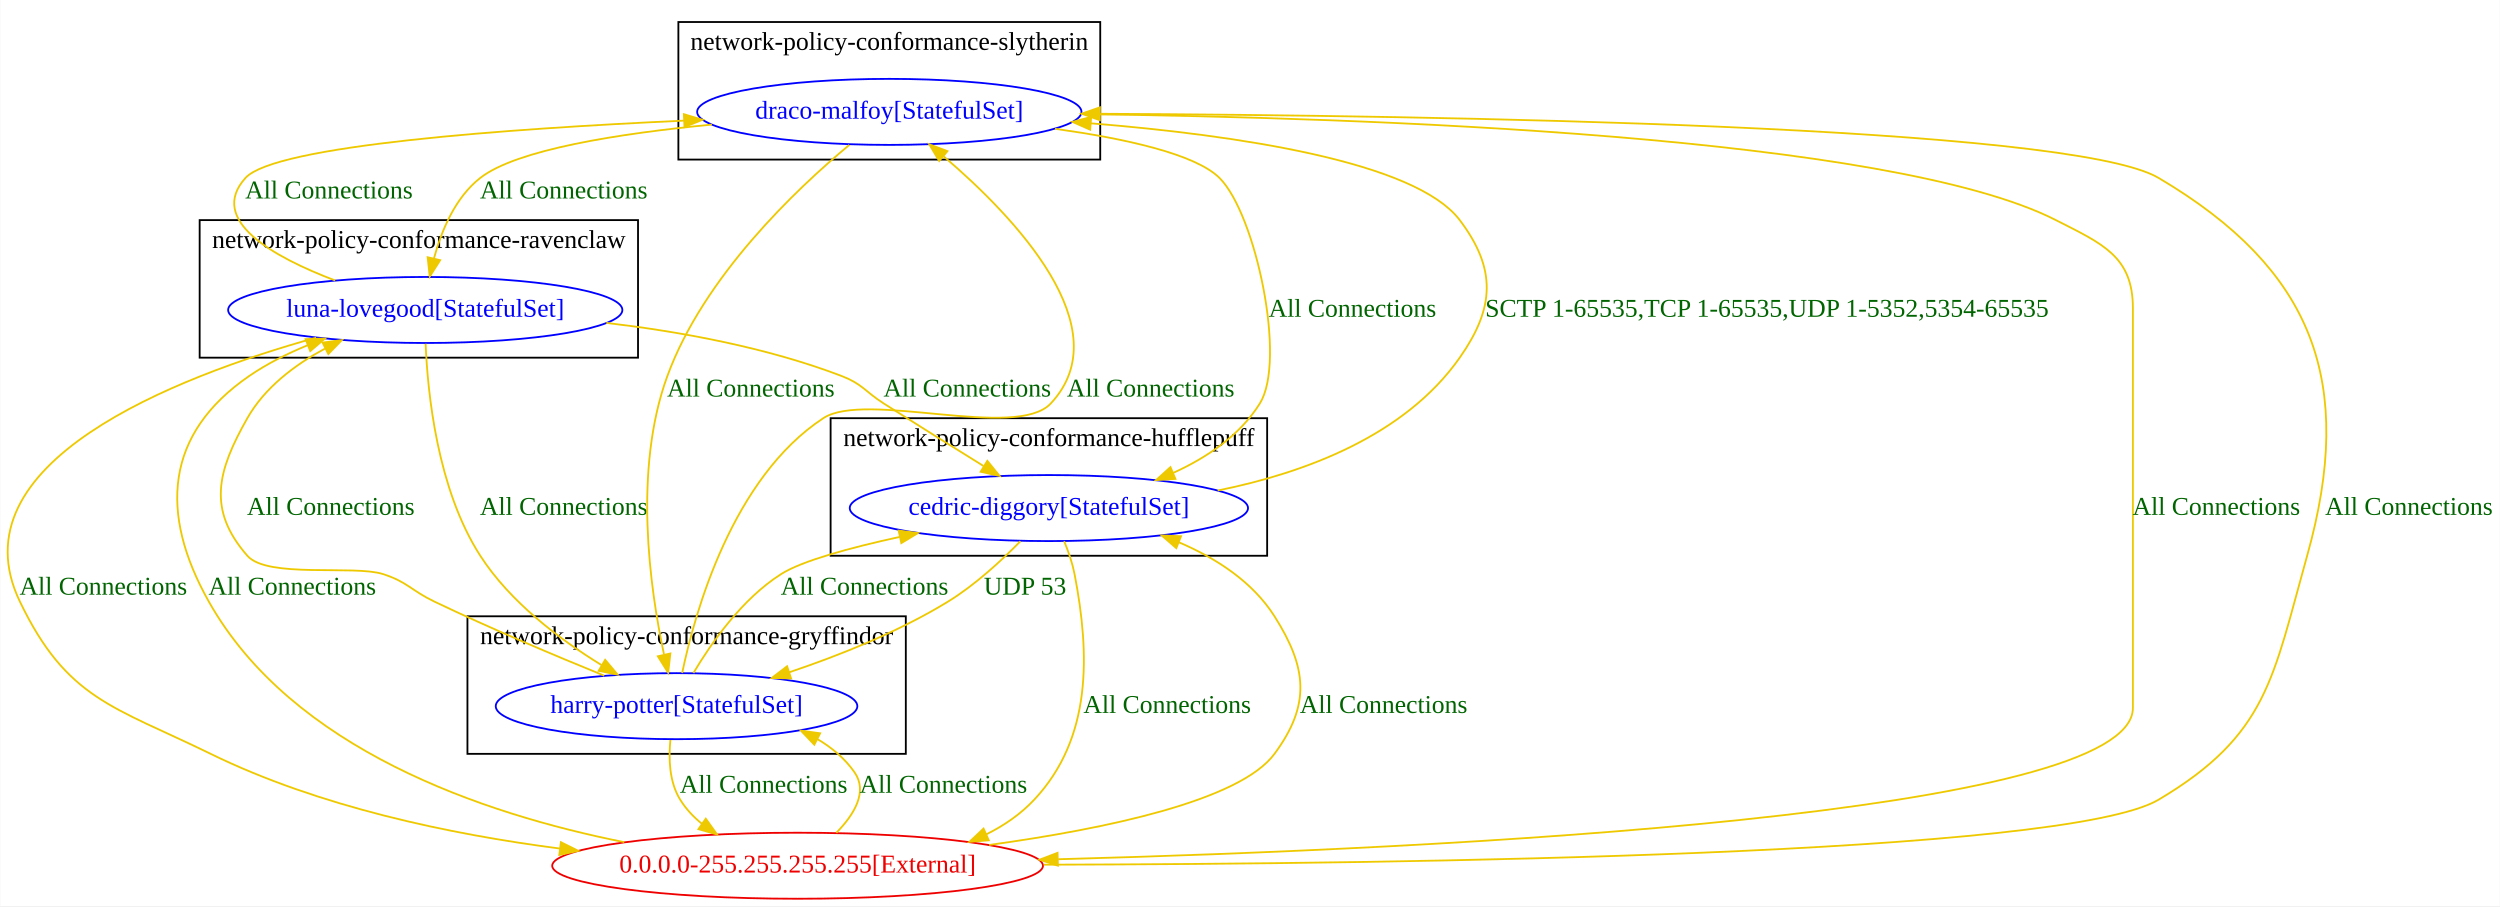
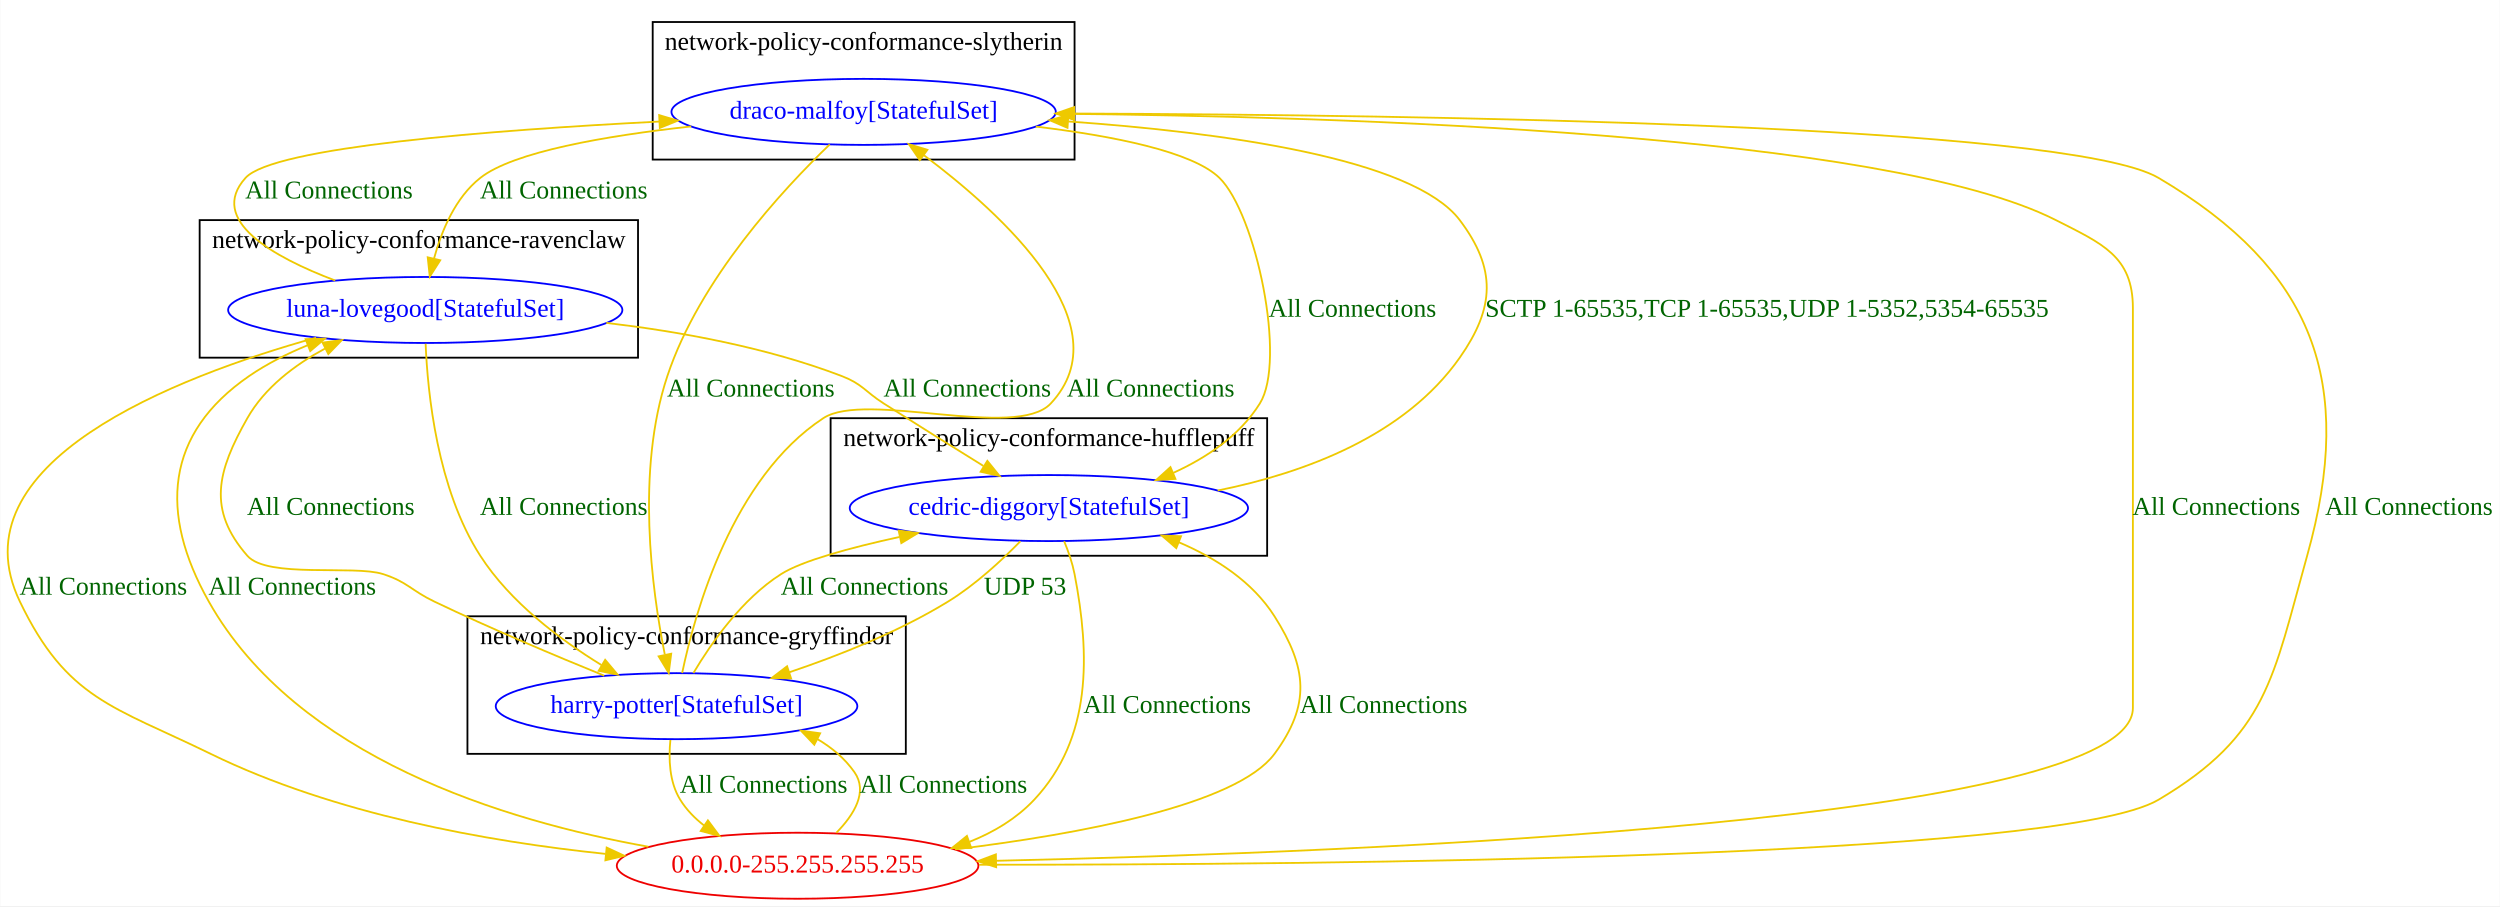
<svg xmlns="http://www.w3.org/2000/svg" width="1363pt" height="494pt" viewBox="0.00 0.00 1362.70 494.00">
  <g id="graph0" class="graph" transform="scale(1 1) rotate(0) translate(4 490)">
    <polygon fill="white" stroke="transparent" points="-4,4 -4,-490 1358.7,-490 1358.7,4 -4,4" />
+     <g id="clust3" class="cluster">
+       <polygon fill="none" stroke="black" points="104.7,-295 104.7,-370 343.7,-370 343.7,-295 104.7,-295" />
+       <text text-anchor="middle" x="224.2" y="-354.8" font-family="Times New Roman,serif" font-size="14.00">network-policy-conformance-ravenclaw</text>
+     </g>
+     <g id="clust4" class="cluster">
+       <polygon fill="none" stroke="black" points="351.7,-403 351.7,-478 581.7,-478 581.7,-403 351.7,-403" />
+       <text text-anchor="middle" x="466.7" y="-462.8" font-family="Times New Roman,serif" font-size="14.00">network-policy-conformance-slytherin</text>
+     </g>
    <g id="clust1" class="cluster">
      <polygon fill="none" stroke="black" points="250.7,-79 250.7,-154 489.7,-154 489.7,-79 250.7,-79" />
      <text text-anchor="middle" x="370.2" y="-138.8" font-family="Times New Roman,serif" font-size="14.00">network-policy-conformance-gryffindor</text>
    </g>
    <g id="clust2" class="cluster">
      <polygon fill="none" stroke="black" points="448.7,-187 448.7,-262 686.7,-262 686.7,-187 448.7,-187" />
      <text text-anchor="middle" x="567.7" y="-246.8" font-family="Times New Roman,serif" font-size="14.00">network-policy-conformance-hufflepuff</text>
-     </g>
-     <g id="clust3" class="cluster">
-       <polygon fill="none" stroke="black" points="104.7,-295 104.7,-370 343.7,-370 343.7,-295 104.7,-295" />
-       <text text-anchor="middle" x="224.2" y="-354.8" font-family="Times New Roman,serif" font-size="14.00">network-policy-conformance-ravenclaw</text>
-     </g>
-     <g id="clust4" class="cluster">
-       <polygon fill="none" stroke="black" points="365.7,-403 365.7,-478 595.7,-478 595.7,-403 365.7,-403" />
-       <text text-anchor="middle" x="480.7" y="-462.8" font-family="Times New Roman,serif" font-size="14.00">network-policy-conformance-slytherin</text>
    </g>
    <g id="node1" class="node">
      <ellipse fill="none" stroke="blue" cx="364.7" cy="-105" rx="98.58" ry="18" />
      <text text-anchor="middle" x="364.7" y="-101.3" font-family="Times New Roman,serif" font-size="14.00" fill="blue">harry-potter[StatefulSet]</text>
    </g>
    <g id="node2" class="node">
      <ellipse fill="none" stroke="blue" cx="567.7" cy="-213" rx="108.58" ry="18" />
      <text text-anchor="middle" x="567.7" y="-209.3" font-family="Times New Roman,serif" font-size="14.00" fill="blue">cedric-diggory[StatefulSet]</text>
    </g>
    <g id="edge6" class="edge">
      <path fill="none" stroke="#eec900" d="M373.9,-123.06C383.62,-139.42 400.47,-163.55 421.7,-177 433.12,-184.24 459.26,-191.36 486.32,-197.27" />
      <polygon fill="#eec900" stroke="#eec900" points="485.8,-200.73 496.31,-199.39 487.25,-193.89 485.8,-200.73" />
      <text text-anchor="middle" x="467.2" y="-165.8" font-family="Times New Roman,serif" font-size="14.00" fill="darkgreen">All Connections</text>
    </g>
    <g id="node3" class="node">
      <ellipse fill="none" stroke="blue" cx="227.7" cy="-321" rx="107.48" ry="18" />
      <text text-anchor="middle" x="227.7" y="-317.3" font-family="Times New Roman,serif" font-size="14.00" fill="blue">luna-lovegood[StatefulSet]</text>
    </g>
    <g id="edge7" class="edge">
      <path fill="none" stroke="#eec900" d="M325.29,-121.62C298.84,-132.38 263.34,-147.33 232.7,-162 219.96,-168.1 218.13,-172.65 204.7,-177 188.91,-182.11 141.62,-174.51 130.7,-187 108.76,-212.1 114.25,-233.01 130.7,-262 140.13,-278.63 156.44,-291.01 173.02,-299.95" />
      <polygon fill="#eec900" stroke="#eec900" points="171.71,-303.21 182.22,-304.58 174.85,-296.96 171.71,-303.21" />
      <text text-anchor="middle" x="176.2" y="-209.3" font-family="Times New Roman,serif" font-size="14.00" fill="darkgreen">All Connections</text>
    </g>
    <g id="node4" class="node">
-       <ellipse fill="none" stroke="blue" cx="480.7" cy="-429" rx="104.78" ry="18" />
-       <text text-anchor="middle" x="480.7" y="-425.3" font-family="Times New Roman,serif" font-size="14.00" fill="blue">draco-malfoy[StatefulSet]</text>
+       <ellipse fill="none" stroke="blue" cx="466.7" cy="-429" rx="104.78" ry="18" />
+       <text text-anchor="middle" x="466.7" y="-425.3" font-family="Times New Roman,serif" font-size="14.00" fill="blue">draco-malfoy[StatefulSet]</text>
    </g>
    <g id="edge8" class="edge">
-       <path fill="none" stroke="#eec900" d="M367.76,-123.06C374.73,-156.35 395.2,-229.52 444.7,-262 467.78,-277.15 549.81,-249.86 568.7,-270 607.09,-310.95 548.94,-371.76 510.36,-404.72" />
-       <polygon fill="#eec900" stroke="#eec900" points="507.9,-402.22 502.47,-411.32 512.39,-407.59 507.9,-402.22" />
+       <path fill="none" stroke="#eec900" d="M367.76,-123.06C374.73,-156.35 395.2,-229.52 444.7,-262 467.78,-277.15 549.81,-249.86 568.7,-270 608.68,-312.65 542.83,-372.94 499.63,-405.32" />
+       <polygon fill="#eec900" stroke="#eec900" points="497.32,-402.67 491.33,-411.41 501.47,-408.32 497.32,-402.67" />
      <text text-anchor="middle" x="623.2" y="-273.8" font-family="Times New Roman,serif" font-size="14.00" fill="darkgreen">All Connections</text>
    </g>
    <g id="node5" class="node">
-       <ellipse fill="none" stroke="#ee0000" cx="430.7" cy="-18" rx="133.78" ry="18" />
-       <text text-anchor="middle" x="430.7" y="-14.3" font-family="Times New Roman,serif" font-size="14.00" fill="#ee0000">0.0.0.0-255.255.255.255[External]</text>
+       <ellipse fill="none" stroke="#ee0000" cx="430.7" cy="-18" rx="98.58" ry="18" />
+       <text text-anchor="middle" x="430.7" y="-14.3" font-family="Times New Roman,serif" font-size="14.00" fill="#ee0000">0.0.0.0-255.255.255.255</text>
    </g>
    <g id="edge5" class="edge">
-       <path fill="none" stroke="#eec900" d="M361.35,-86.56C360.32,-76.34 360.74,-63.6 366.7,-54 369.82,-48.97 373.93,-44.6 378.58,-40.84" />
-       <polygon fill="#eec900" stroke="#eec900" points="380.65,-43.66 386.81,-35.04 376.62,-37.94 380.65,-43.66" />
+       <path fill="none" stroke="#eec900" d="M361.35,-86.56C360.32,-76.34 360.74,-63.6 366.7,-54 370.07,-48.56 374.6,-43.91 379.71,-39.94" />
+       <polygon fill="#eec900" stroke="#eec900" points="381.8,-42.75 388.12,-34.25 377.88,-36.95 381.8,-42.75" />
      <text text-anchor="middle" x="412.2" y="-57.8" font-family="Times New Roman,serif" font-size="14.00" fill="darkgreen">All Connections</text>
    </g>
    <g id="edge10" class="edge">
      <path fill="none" stroke="#eec900" d="M552.17,-194.91C541.82,-184.31 527.44,-171.04 512.7,-162 485.98,-145.63 453.69,-132.73 426.1,-123.46" />
      <polygon fill="#eec900" stroke="#eec900" points="427.15,-120.12 416.55,-120.33 424.97,-126.77 427.15,-120.12" />
      <text text-anchor="middle" x="554.7" y="-165.8" font-family="Times New Roman,serif" font-size="14.00" fill="darkgreen">UDP 53</text>
    </g>
    <g id="edge11" class="edge">
-       <path fill="none" stroke="#eec900" d="M659.74,-222.57C707.47,-232.22 761.88,-252.52 791.7,-295 810.84,-322.29 811.79,-343.4 791.7,-370 767.56,-401.94 670.08,-416.31 590.61,-422.76" />
-       <polygon fill="#eec900" stroke="#eec900" points="590.21,-419.28 580.51,-423.55 590.76,-426.26 590.21,-419.28" />
+       <path fill="none" stroke="#eec900" d="M659.74,-222.57C707.47,-232.22 761.88,-252.52 791.7,-295 810.84,-322.29 811.79,-343.4 791.7,-370 766.17,-403.78 661.86,-417.89 578.2,-423.78" />
+       <polygon fill="#eec900" stroke="#eec900" points="577.85,-420.29 568.11,-424.46 578.32,-427.28 577.85,-420.29" />
      <text text-anchor="middle" x="959.2" y="-317.3" font-family="Times New Roman,serif" font-size="14.00" fill="darkgreen">SCTP 1-65535,TCP 1-65535,UDP 1-5352,5354-65535</text>
    </g>
    <g id="edge9" class="edge">
-       <path fill="none" stroke="#eec900" d="M576.02,-194.95C578.34,-189.36 580.53,-183.04 581.7,-177 590.16,-133.07 591.19,-87.58 559.7,-54 552.28,-46.1 543.28,-39.91 533.51,-35.08" />
-       <polygon fill="#eec900" stroke="#eec900" points="534.92,-31.87 524.36,-31.01 532.08,-38.27 534.92,-31.87" />
+       <path fill="none" stroke="#eec900" d="M576.02,-194.95C578.34,-189.36 580.53,-183.04 581.7,-177 590.16,-133.07 591.19,-87.58 559.7,-54 550.05,-43.72 537.72,-36.34 524.52,-31.08" />
+       <polygon fill="#eec900" stroke="#eec900" points="525.37,-27.67 514.78,-27.6 523.02,-34.26 525.37,-27.67" />
      <text text-anchor="middle" x="632.2" y="-101.3" font-family="Times New Roman,serif" font-size="14.00" fill="darkgreen">All Connections</text>
    </g>
    <g id="edge13" class="edge">
      <path fill="none" stroke="#eec900" d="M227.9,-302.61C228.99,-275.73 234.23,-223.41 257.7,-187 273.96,-161.76 300.97,-141.4 323.78,-127.41" />
      <polygon fill="#eec900" stroke="#eec900" points="325.79,-130.28 332.61,-122.17 322.22,-124.26 325.79,-130.28" />
      <text text-anchor="middle" x="303.2" y="-209.3" font-family="Times New Roman,serif" font-size="14.00" fill="darkgreen">All Connections</text>
    </g>
    <g id="edge14" class="edge">
      <path fill="none" stroke="#eec900" d="M326.41,-313.96C367.14,-309.14 414.19,-300.5 454.7,-285 466.09,-280.64 467.4,-276.56 477.7,-270 495.51,-258.65 515.43,-246.23 532,-235.97" />
      <polygon fill="#eec900" stroke="#eec900" points="534.16,-238.75 540.82,-230.51 530.48,-232.8 534.16,-238.75" />
      <text text-anchor="middle" x="523.2" y="-273.8" font-family="Times New Roman,serif" font-size="14.00" fill="darkgreen">All Connections</text>
    </g>
    <g id="edge15" class="edge">
-       <path fill="none" stroke="#eec900" d="M178.6,-337.07C144.6,-349.96 108.9,-370.03 129.7,-393 145.7,-410.68 272.13,-419.8 368.71,-424.23" />
-       <polygon fill="#eec900" stroke="#eec900" points="368.7,-427.74 378.85,-424.69 369.02,-420.74 368.7,-427.74" />
+       <path fill="none" stroke="#eec900" d="M178.62,-337.05C144.64,-349.92 108.95,-369.98 129.7,-393 144.81,-409.77 262.95,-419.01 355.14,-423.72" />
+       <polygon fill="#eec900" stroke="#eec900" points="355.23,-427.23 365.39,-424.23 355.58,-420.24 355.23,-427.23" />
      <text text-anchor="middle" x="175.2" y="-381.8" font-family="Times New Roman,serif" font-size="14.00" fill="darkgreen">All Connections</text>
    </g>
    <g id="edge12" class="edge">
-       <path fill="none" stroke="#eec900" d="M168.18,-305.91C91.01,-284.35 -29.67,-237.54 6.7,-162 32.34,-108.71 57.57,-104.97 110.7,-79 169.62,-50.19 240.87,-35.17 301.17,-27.36" />
-       <polygon fill="#eec900" stroke="#eec900" points="301.65,-30.83 311.14,-26.12 300.78,-23.88 301.65,-30.83" />
+       <path fill="none" stroke="#eec900" d="M168.18,-305.91C91.01,-284.35 -29.67,-237.54 6.7,-162 32.34,-108.71 57.57,-104.97 110.7,-79 177.94,-46.13 261.23,-31.21 325.98,-24.46" />
+       <polygon fill="#eec900" stroke="#eec900" points="326.6,-27.92 336.21,-23.45 325.91,-20.95 326.6,-27.92" />
      <text text-anchor="middle" x="52.2" y="-165.8" font-family="Times New Roman,serif" font-size="14.00" fill="darkgreen">All Connections</text>
    </g>
    <g id="edge17" class="edge">
-       <path fill="none" stroke="#eec900" d="M458.89,-410.99C429.76,-386.72 379.49,-339.05 359.7,-285 341.04,-234.07 350.13,-169.43 357.82,-133.42" />
-       <polygon fill="#eec900" stroke="#eec900" points="361.34,-133.73 360.13,-123.2 354.51,-132.19 361.34,-133.73" />
+       <path fill="none" stroke="#eec900" d="M448.23,-411.26C422.55,-386.59 377.22,-337.66 359.7,-285 342.57,-233.54 351.11,-169.09 358.28,-133.25" />
+       <polygon fill="#eec900" stroke="#eec900" points="361.79,-133.6 360.44,-123.1 354.94,-132.15 361.79,-133.6" />
      <text text-anchor="middle" x="405.2" y="-273.8" font-family="Times New Roman,serif" font-size="14.00" fill="darkgreen">All Connections</text>
    </g>
    <g id="edge18" class="edge">
-       <path fill="none" stroke="#eec900" d="M571.06,-419.78C609.06,-414.48 647.52,-406.05 660.7,-393 680.42,-373.45 697.42,-293.54 682.7,-270 671.87,-252.68 653.98,-240.58 635.5,-232.18" />
+       <path fill="none" stroke="#eec900" d="M560.61,-420.98C602.65,-415.91 646.04,-407.33 660.7,-393 680.55,-373.59 697.42,-293.54 682.7,-270 671.87,-252.68 653.98,-240.58 635.5,-232.18" />
      <polygon fill="#eec900" stroke="#eec900" points="636.69,-228.89 626.11,-228.24 633.98,-235.34 636.69,-228.89" />
      <text text-anchor="middle" x="733.2" y="-317.3" font-family="Times New Roman,serif" font-size="14.00" fill="darkgreen">All Connections</text>
    </g>
    <g id="edge19" class="edge">
-       <path fill="none" stroke="#eec900" d="M384.02,-422.08C333.21,-417.19 277.46,-408.44 257.7,-393 244.07,-382.36 236.56,-364.37 232.46,-349.17" />
-       <polygon fill="#eec900" stroke="#eec900" points="235.82,-348.15 230.13,-339.21 229,-349.75 235.82,-348.15" />
+       <path fill="none" stroke="#eec900" d="M372.7,-421.08C325.99,-415.93 275.74,-407.25 257.7,-393 244.13,-382.29 236.61,-364.3 232.5,-349.12" />
+       <polygon fill="#eec900" stroke="#eec900" points="235.86,-348.11 230.16,-339.18 229.04,-349.71 235.86,-348.11" />
      <text text-anchor="middle" x="303.2" y="-381.8" font-family="Times New Roman,serif" font-size="14.00" fill="darkgreen">All Connections</text>
    </g>
    <g id="edge16" class="edge">
-       <path fill="none" stroke="#eec900" d="M585.26,-427.77C741.32,-425.88 1026.5,-415.98 1116.7,-370 1141.95,-357.13 1158.7,-350.35 1158.7,-322 1158.7,-322 1158.7,-322 1158.7,-104 1158.7,-45.63 784.67,-27.26 572.81,-21.55" />
-       <polygon fill="#eec900" stroke="#eec900" points="572.62,-18.04 562.53,-21.27 572.43,-25.04 572.62,-18.04" />
+       <path fill="none" stroke="#eec900" d="M571.27,-428.02C730.25,-426.49 1024.04,-417.12 1116.7,-370 1141.96,-357.15 1158.7,-350.35 1158.7,-322 1158.7,-322 1158.7,-322 1158.7,-104 1158.7,-42.37 741.78,-25.34 538.96,-20.7" />
+       <polygon fill="#eec900" stroke="#eec900" points="538.95,-17.2 528.88,-20.48 538.8,-24.2 538.95,-17.2" />
      <text text-anchor="middle" x="1204.2" y="-209.3" font-family="Times New Roman,serif" font-size="14.00" fill="darkgreen">All Connections</text>
    </g>
    <g id="edge1" class="edge">
      <path fill="none" stroke="#eec900" d="M451.83,-35.98C461.46,-45.8 469.21,-58.3 461.7,-69 456.41,-76.53 449.33,-82.45 441.4,-87.1" />
      <polygon fill="#eec900" stroke="#eec900" points="439.8,-83.98 432.5,-91.66 442.99,-90.21 439.8,-83.98" />
      <text text-anchor="middle" x="510.2" y="-57.8" font-family="Times New Roman,serif" font-size="14.00" fill="darkgreen">All Connections</text>
    </g>
    <g id="edge2" class="edge">
-       <path fill="none" stroke="#eec900" d="M535.14,-29.34C598.98,-38.13 671.89,-53.51 690.7,-79 710.49,-105.82 708.54,-125.85 690.7,-154 678.75,-172.85 658.85,-185.68 638.51,-194.38" />
+       <path fill="none" stroke="#eec900" d="M516.56,-26.92C584.06,-35.2 670.03,-51 690.7,-79 710.49,-105.82 708.54,-125.85 690.7,-154 678.75,-172.85 658.85,-185.68 638.51,-194.38" />
      <polygon fill="#eec900" stroke="#eec900" points="637.16,-191.15 629.16,-198.09 639.74,-197.65 637.16,-191.15" />
      <text text-anchor="middle" x="750.2" y="-101.3" font-family="Times New Roman,serif" font-size="14.00" fill="darkgreen">All Connections</text>
    </g>
    <g id="edge3" class="edge">
-       <path fill="none" stroke="#eec900" d="M336.19,-30.85C258.81,-46.29 154.99,-81.6 109.7,-162 82.44,-210.38 85.93,-253.54 131.7,-285 141.4,-291.67 152.53,-297.24 163.7,-301.83" />
+       <path fill="none" stroke="#eec900" d="M349.34,-28.37C271.02,-42.36 157.61,-76.95 109.7,-162 82.44,-210.38 85.93,-253.54 131.7,-285 141.4,-291.67 152.53,-297.24 163.7,-301.83" />
      <polygon fill="#eec900" stroke="#eec900" points="162.46,-305.1 173.05,-305.45 164.99,-298.57 162.46,-305.1" />
      <text text-anchor="middle" x="155.2" y="-165.8" font-family="Times New Roman,serif" font-size="14.00" fill="darkgreen">All Connections</text>
    </g>
    <g id="edge4" class="edge">
-       <path fill="none" stroke="#eec900" d="M564.91,-18.57C764.59,-18.95 1121.95,-23.9 1172.7,-54 1232.22,-89.31 1235,-120.36 1253.7,-187 1280.27,-281.72 1257.39,-342.95 1172.7,-393 1124.45,-421.51 779.76,-427.06 595.77,-427.97" />
-       <polygon fill="#eec900" stroke="#eec900" points="595.5,-424.47 585.51,-428.02 595.53,-431.47 595.5,-424.47" />
+       <path fill="none" stroke="#eec900" d="M529.62,-18.55C718.98,-18.43 1118.8,-22.03 1172.7,-54 1232.22,-89.31 1235,-120.36 1253.7,-187 1280.27,-281.72 1257.41,-342.99 1172.7,-393 1123.24,-422.19 768.67,-427.41 581.6,-428.1" />
+       <polygon fill="#eec900" stroke="#eec900" points="581.44,-424.6 571.45,-428.13 581.46,-431.6 581.44,-424.6" />
      <text text-anchor="middle" x="1309.2" y="-209.3" font-family="Times New Roman,serif" font-size="14.00" fill="darkgreen">All Connections</text>
    </g>
  </g>
</svg>
